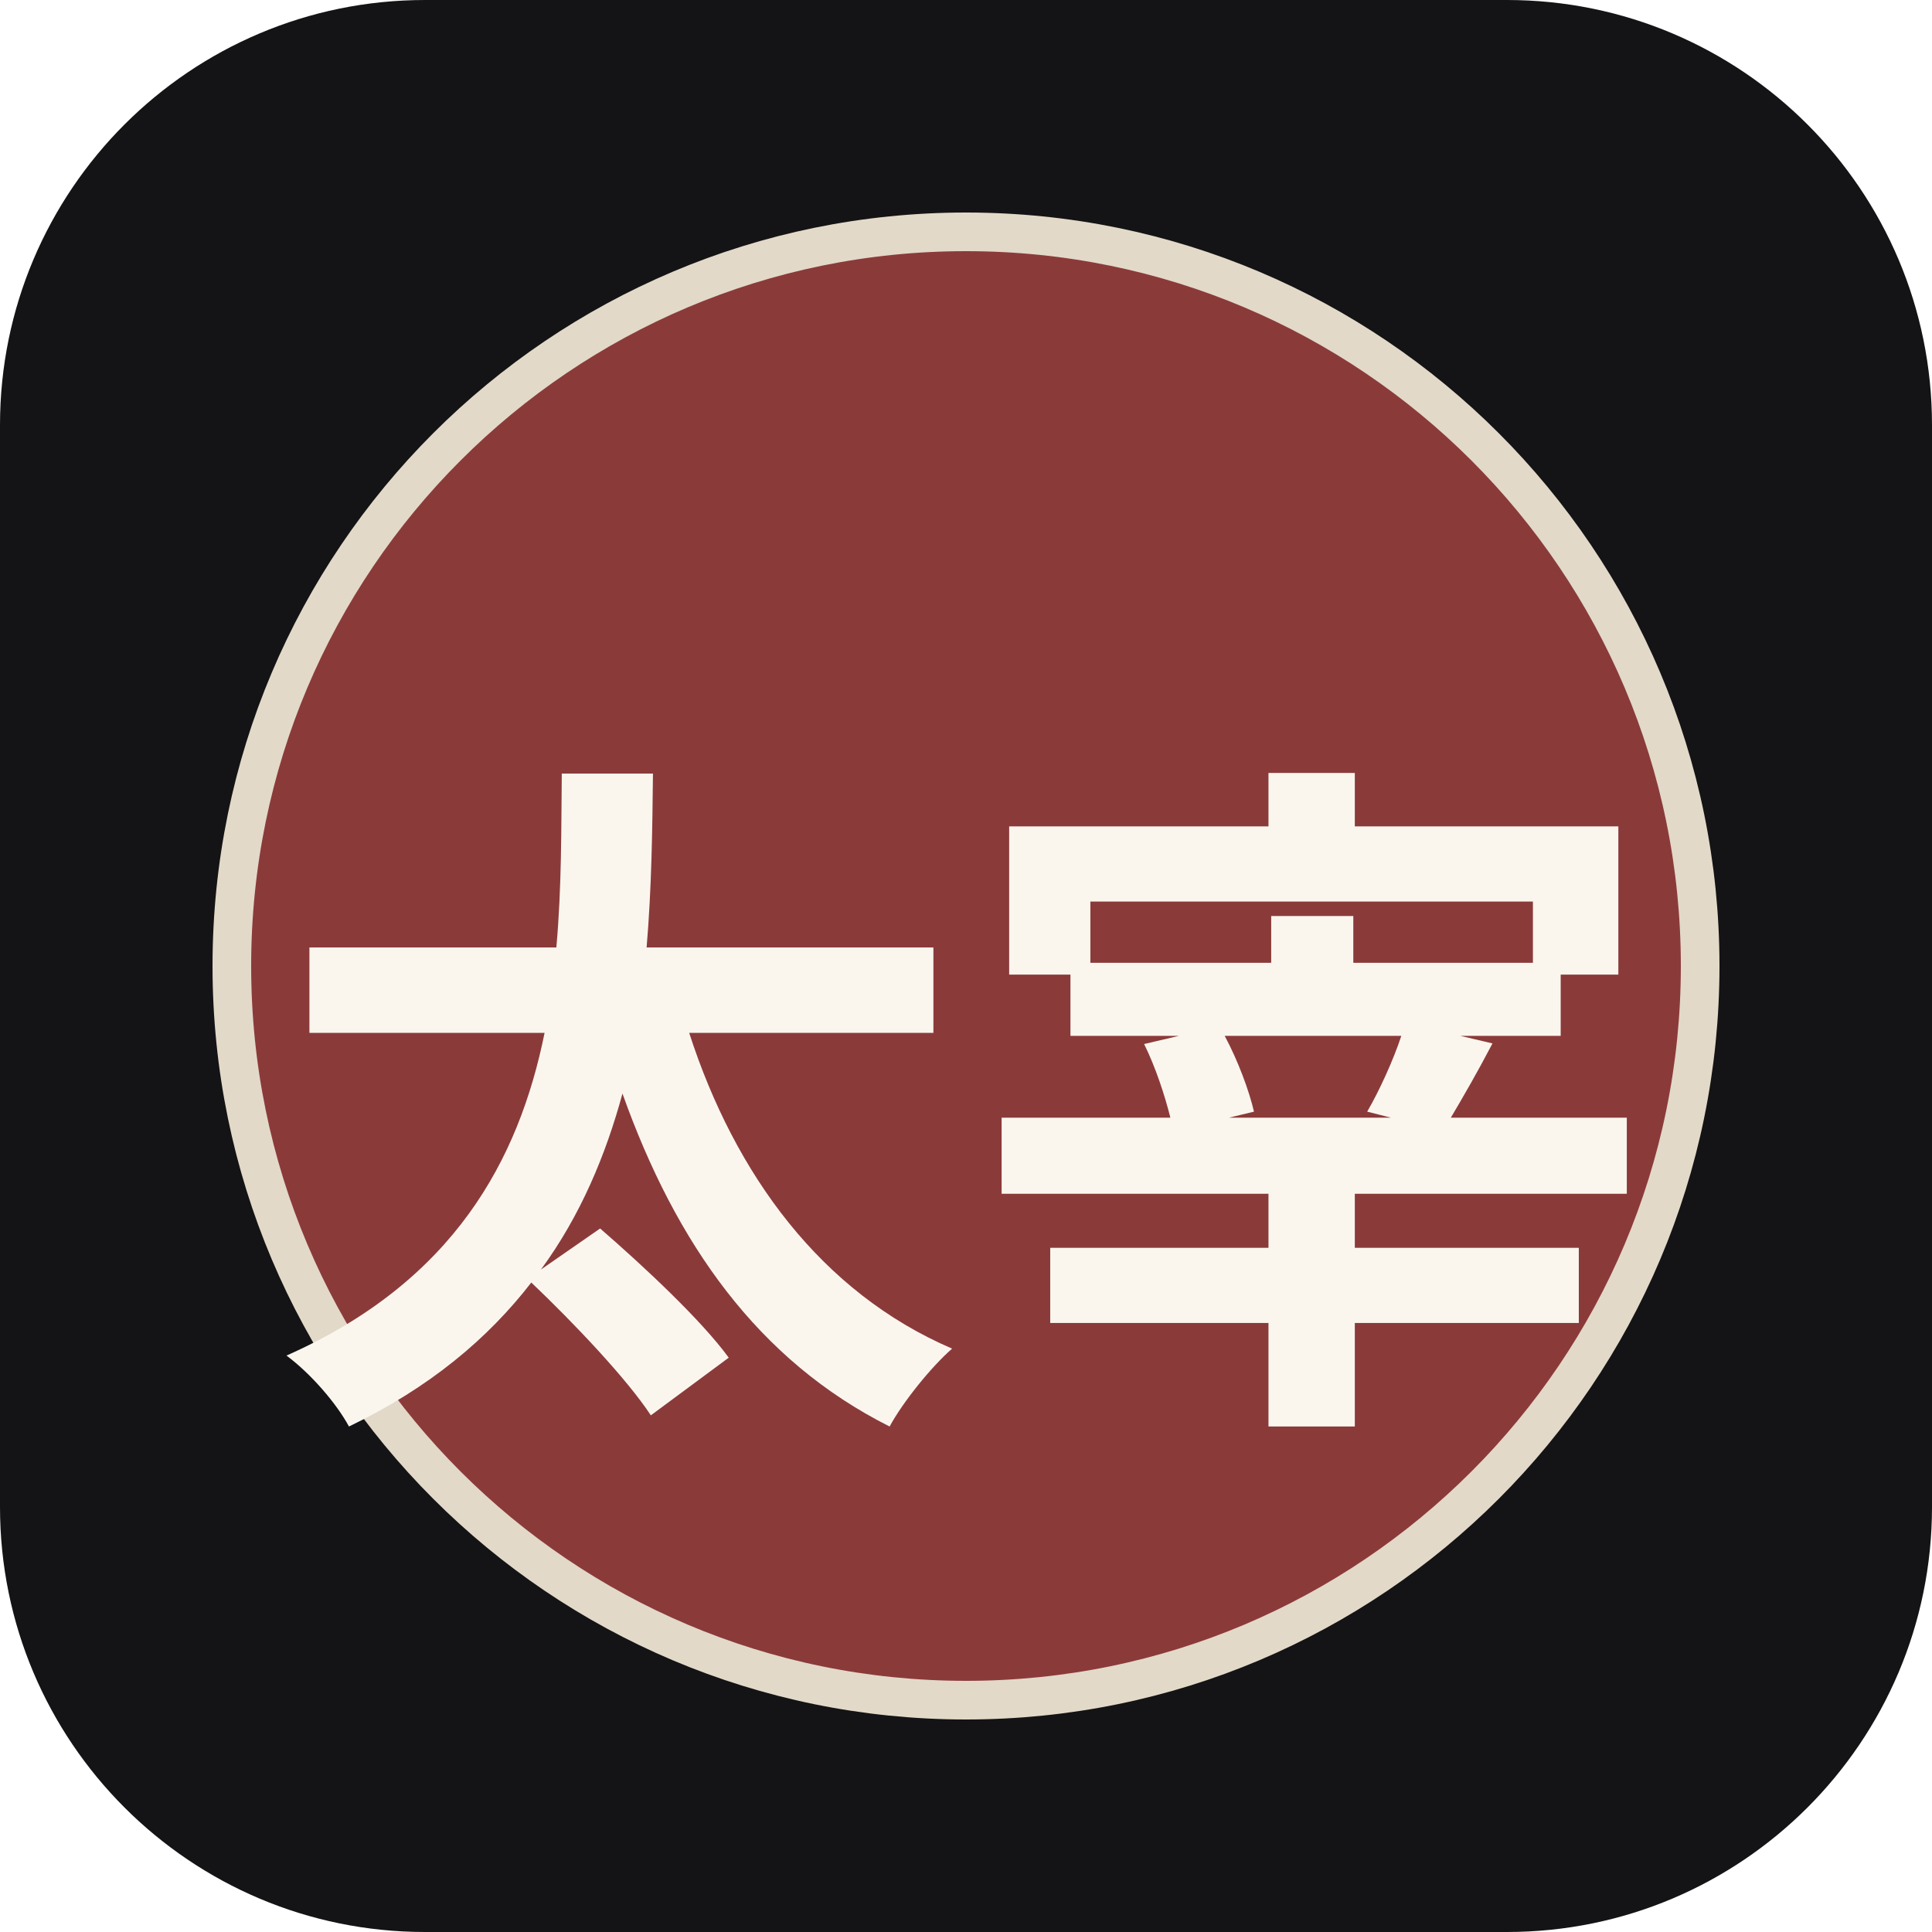
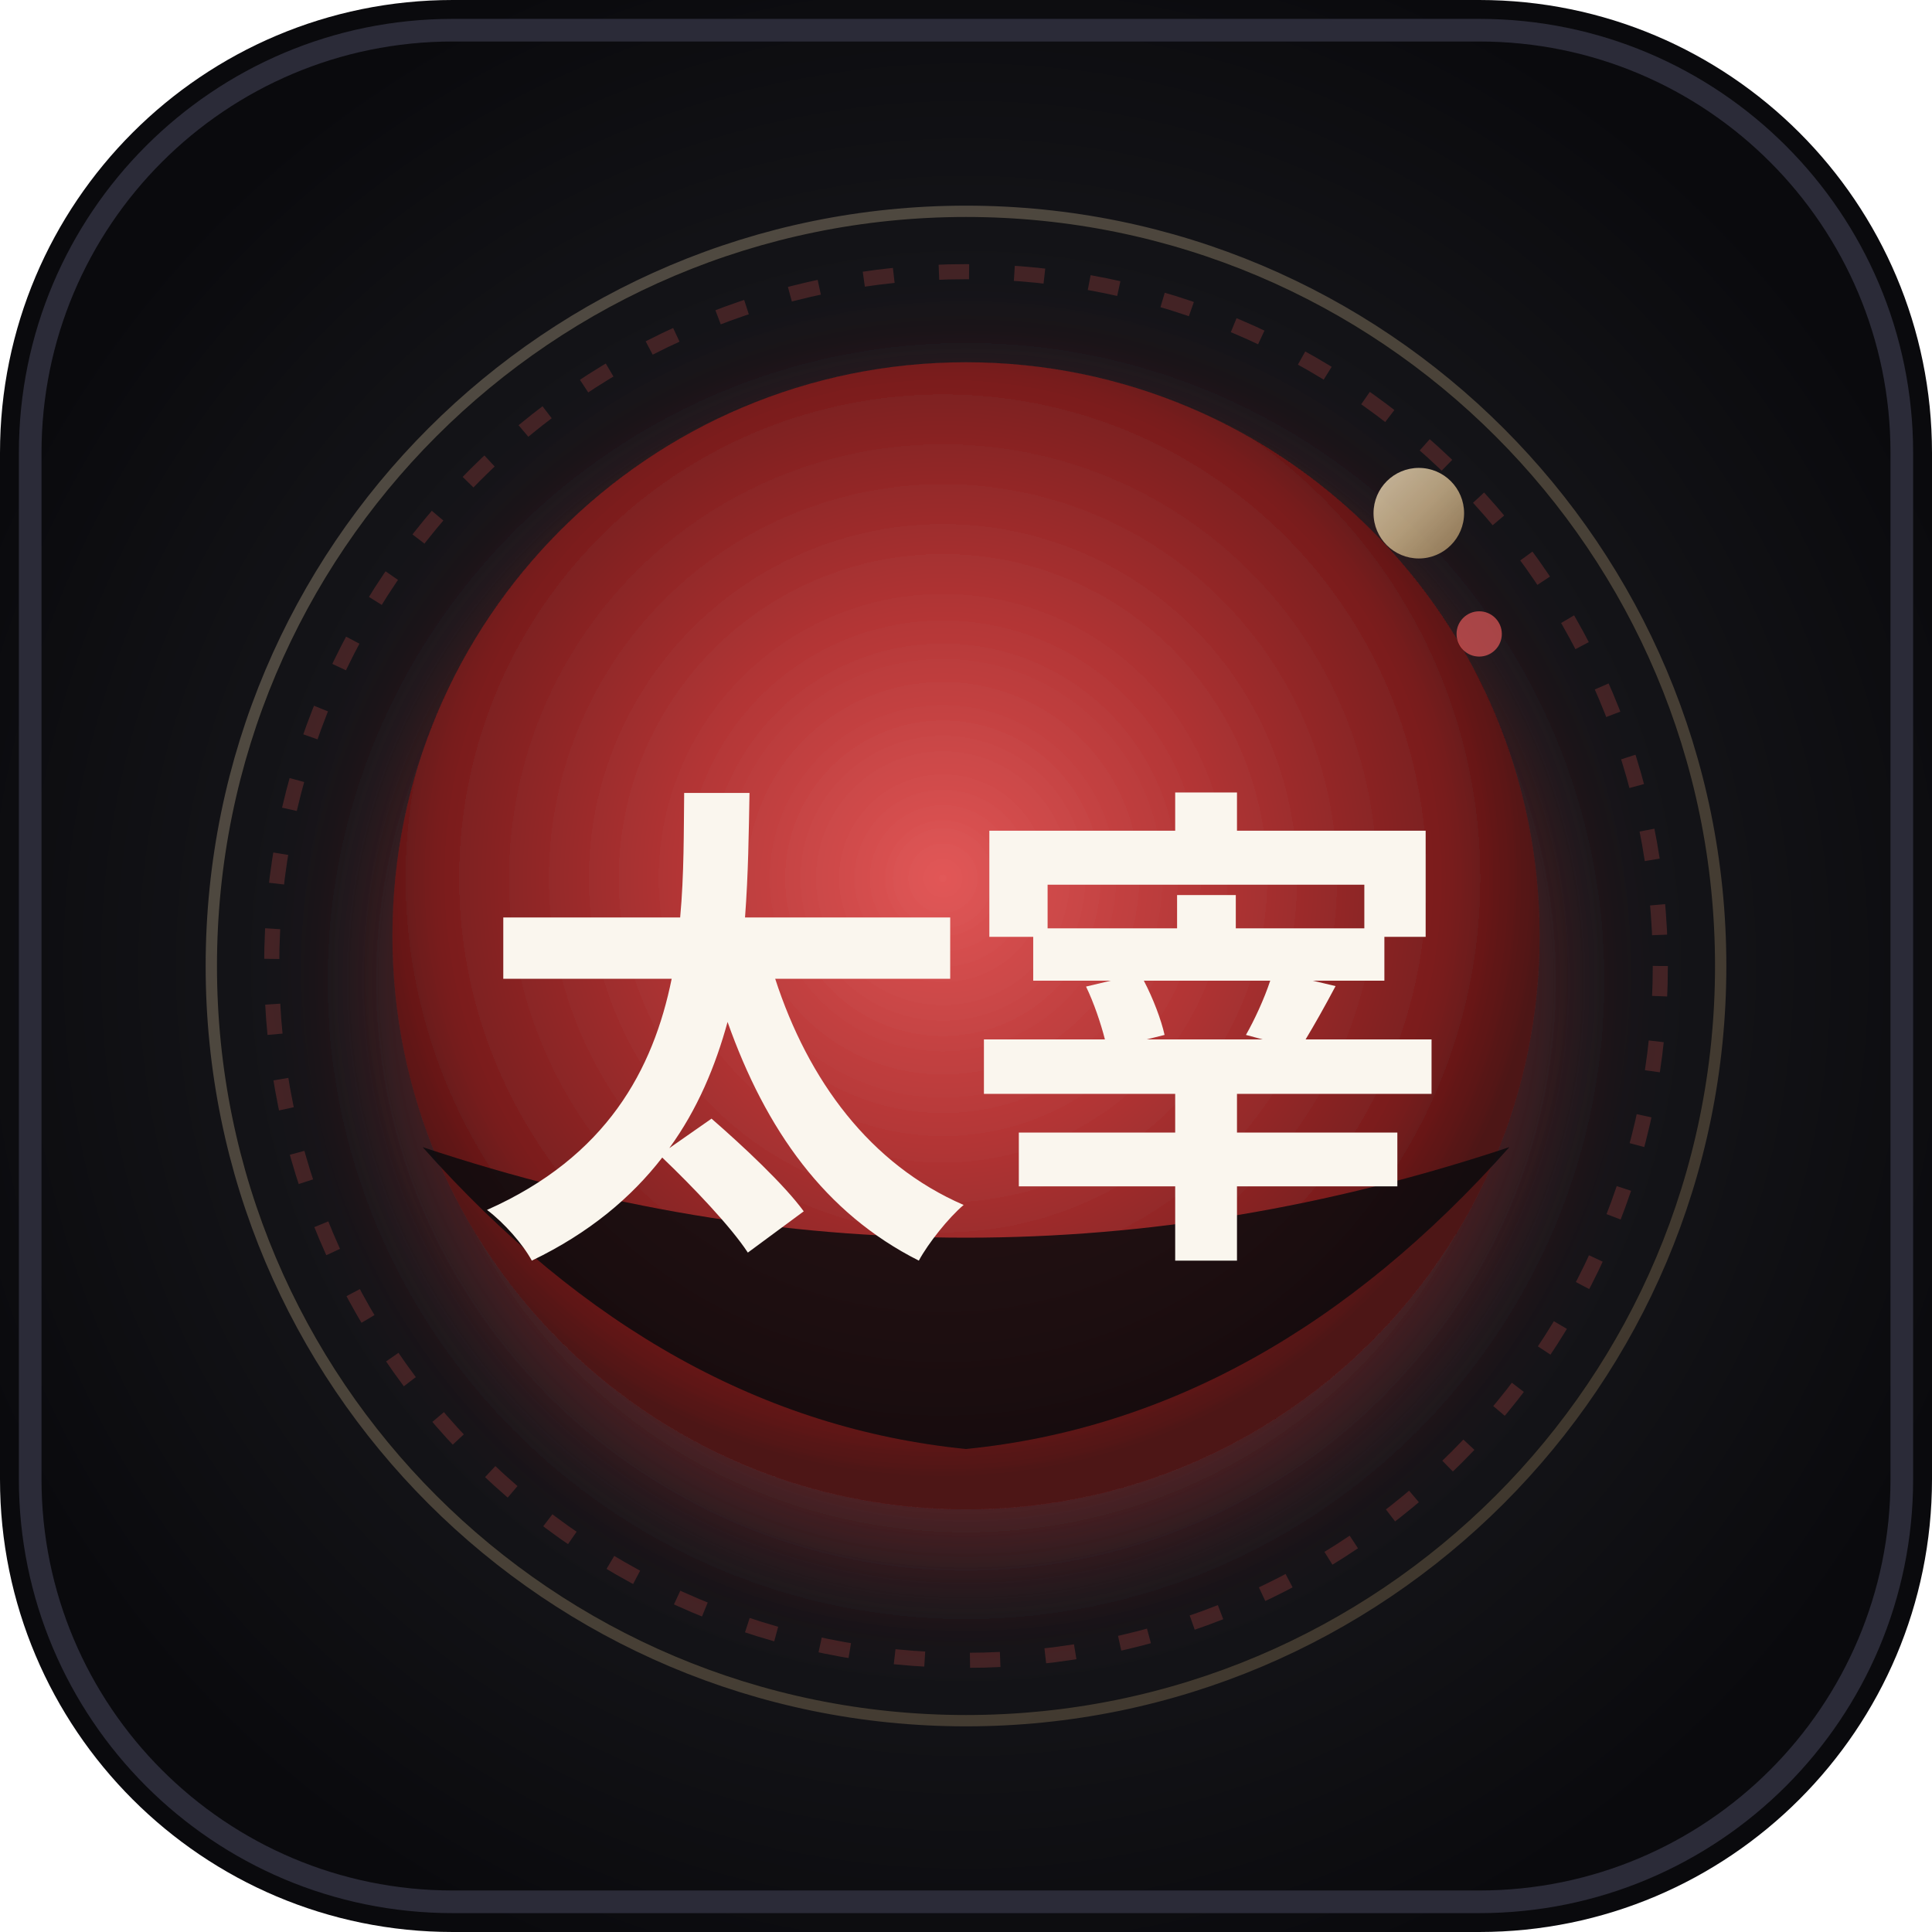
- <svg xmlns="http://www.w3.org/2000/svg" viewBox="0 0 100 100">
-   <rect width="100" height="100" rx="22" fill="#141416" />
-   <circle cx="50" cy="50" r="38" fill="#8B3A3A" stroke="#E2D9C8" stroke-width="2" />
-   <text x="50" y="58" font-family="'Noto Serif JP', serif" font-size="36" font-weight="bold" fill="#FAF6EE" text-anchor="middle" dominant-baseline="middle">太宰</text>
+ <svg xmlns="http://www.w3.org/2000/svg" viewBox="0 0 128 128">
+   <defs>
+     <radialGradient id="inkBg" cx="50%" cy="50%" r="55%">
+       <stop offset="0%" stop-color="#1F1F28" />
+       <stop offset="65%" stop-color="#141418" />
+       <stop offset="100%" stop-color="#0A0A0D" />
+     </radialGradient>
+     <radialGradient id="settingSun" cx="48%" cy="45%" r="52%">
+       <stop offset="0%" stop-color="#E25858" />
+       <stop offset="45%" stop-color="#B23535" />
+       <stop offset="85%" stop-color="#781D1D" />
+       <stop offset="100%" stop-color="#4E1212" />
+     </radialGradient>
+     <linearGradient id="goldAccent" x1="0%" y1="0%" x2="100%" y2="100%">
+       <stop offset="0%" stop-color="#E5D3B3" />
+       <stop offset="50%" stop-color="#CBB28A" />
+       <stop offset="100%" stop-color="#9E825A" />
+     </linearGradient>
+     <filter id="crimsonGlow" x="-25%" y="-25%" width="150%" height="150%">
+       <feDropShadow dx="0" dy="3" stdDeviation="4" flood-color="#B23535" flood-opacity="0.45" />
+     </filter>
+   </defs>
+   <rect width="128" height="128" rx="30" fill="url(#inkBg)" />
+   <rect x="2" y="2" width="124" height="124" rx="28" fill="none" stroke="#2B2B38" stroke-width="1.5" />
+   <circle cx="64" cy="64" r="50" fill="none" stroke="url(#goldAccent)" stroke-width="0.75" stroke-opacity="0.3" />
+   <circle cx="64" cy="64" r="46" fill="none" stroke="#8B3A3A" stroke-width="1" stroke-dasharray="2 3" stroke-opacity="0.4" />
+   <circle cx="64" cy="62" r="38" fill="url(#settingSun)" filter="url(#crimsonGlow)" />
+   <path d="M 28 76 Q 64 88 100 76 Q 84 94 64 96 Q 44 94 28 76 Z" fill="#0A0A0D" opacity="0.85" />
+   <text x="64" y="69" font-family="'Noto Serif JP', 'Cinzel', serif" font-size="33" font-weight="900" fill="#FAF6EE" text-anchor="middle" dominant-baseline="middle" letter-spacing="-1">太宰</text>
+   <circle cx="94" cy="34" r="3" fill="url(#goldAccent)" opacity="0.85" />
+   <circle cx="98" cy="42" r="1.5" fill="#E25858" opacity="0.7" />
</svg>
